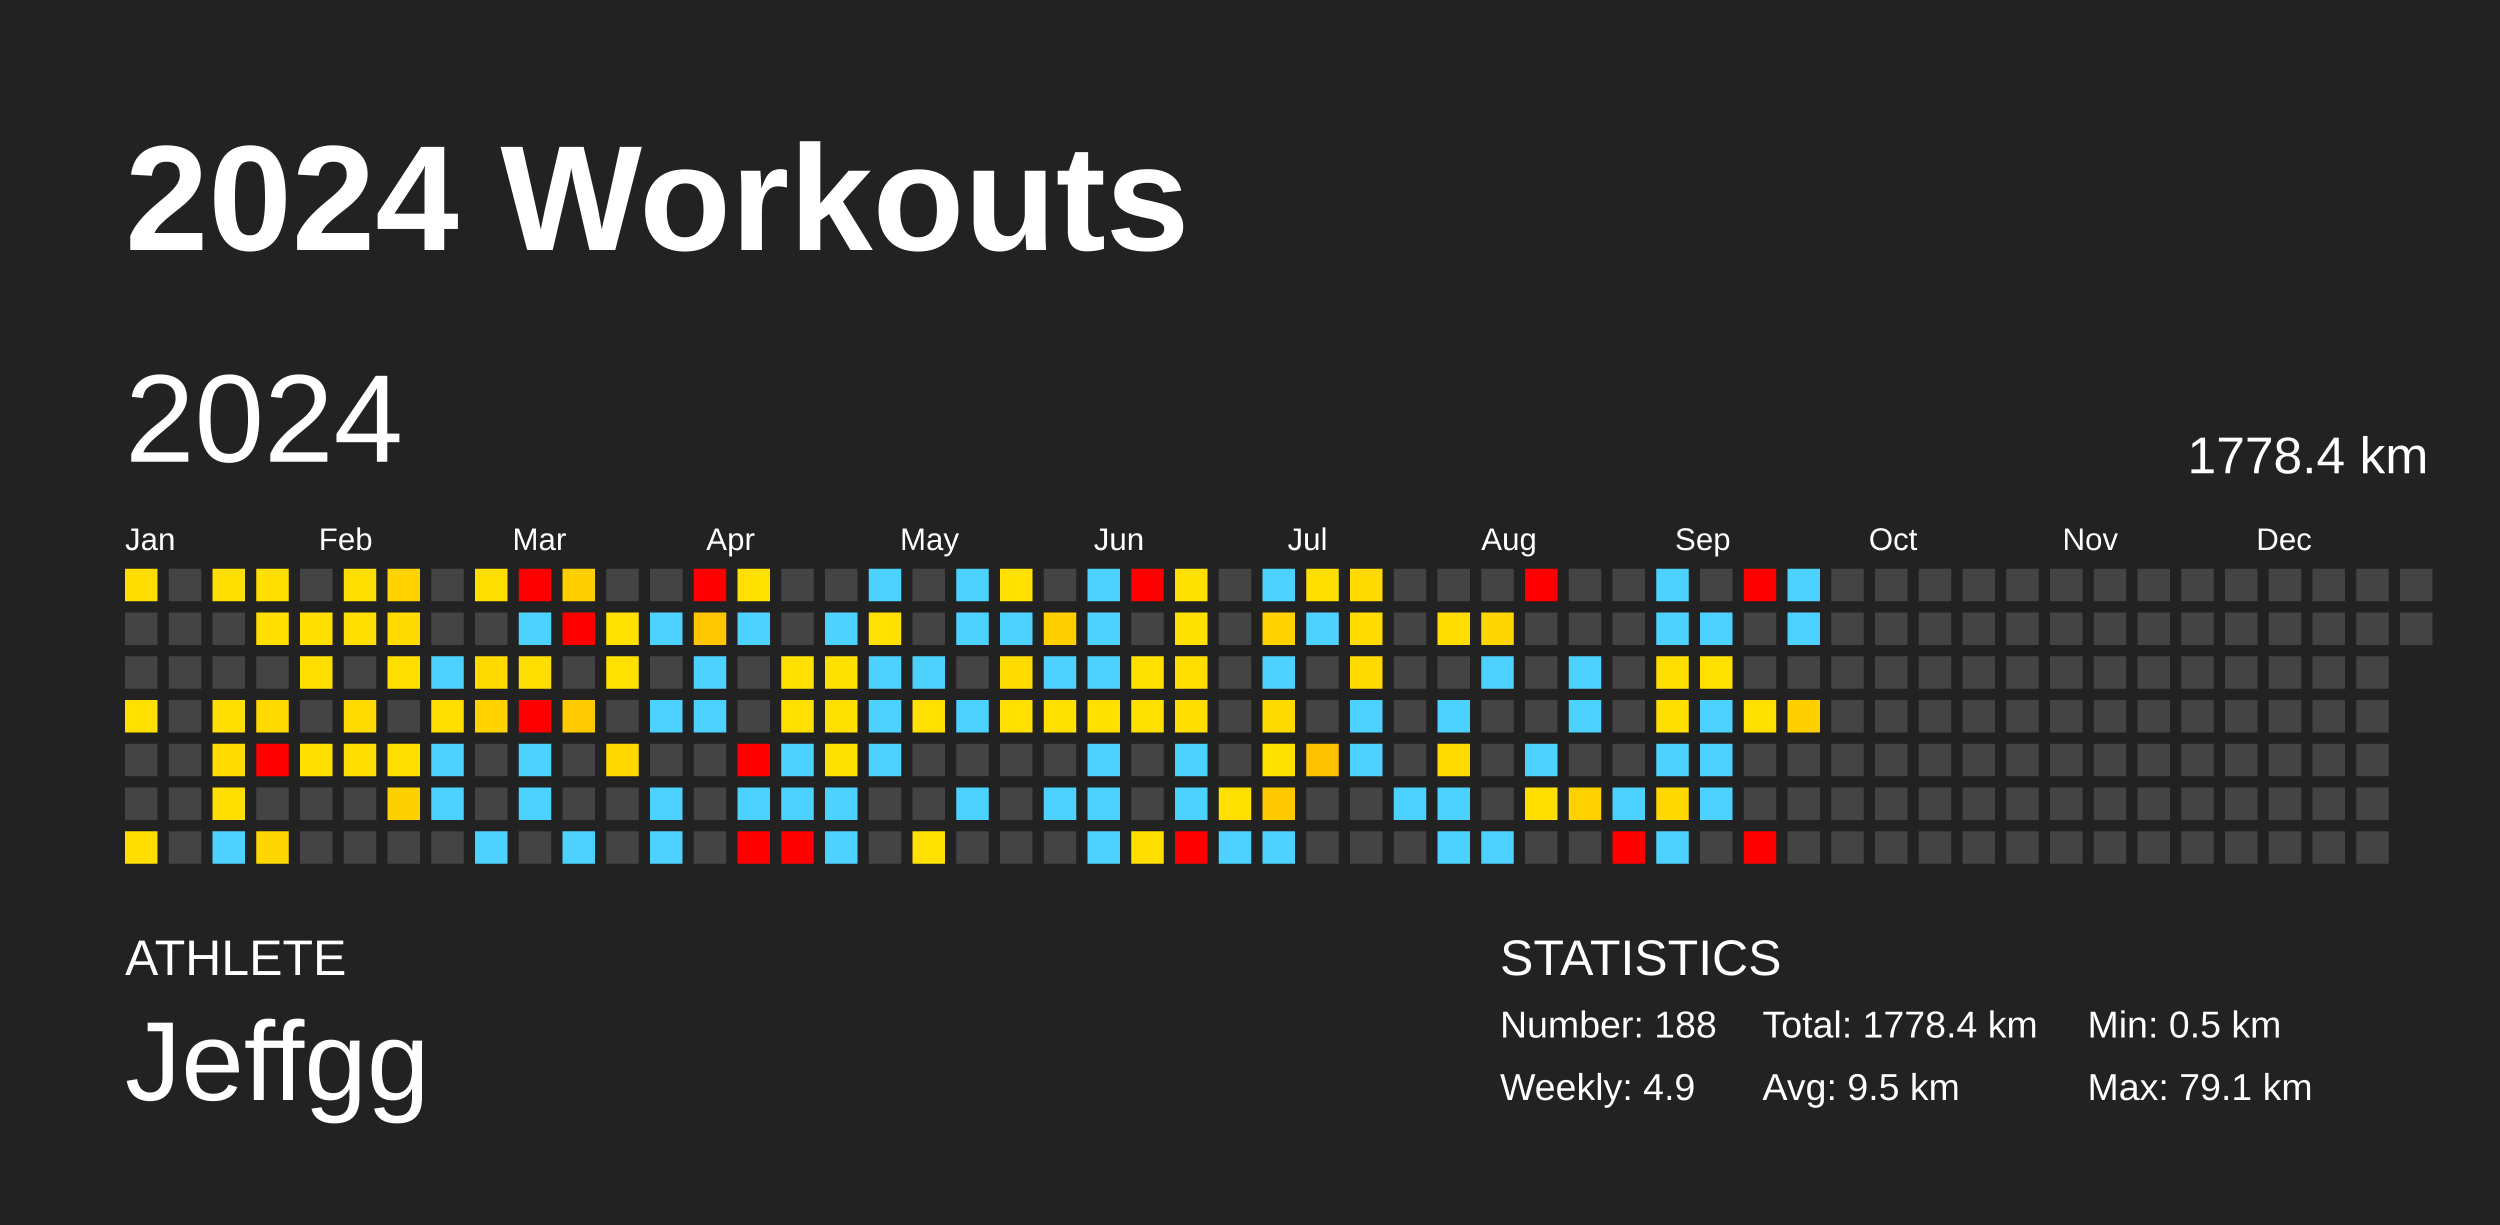
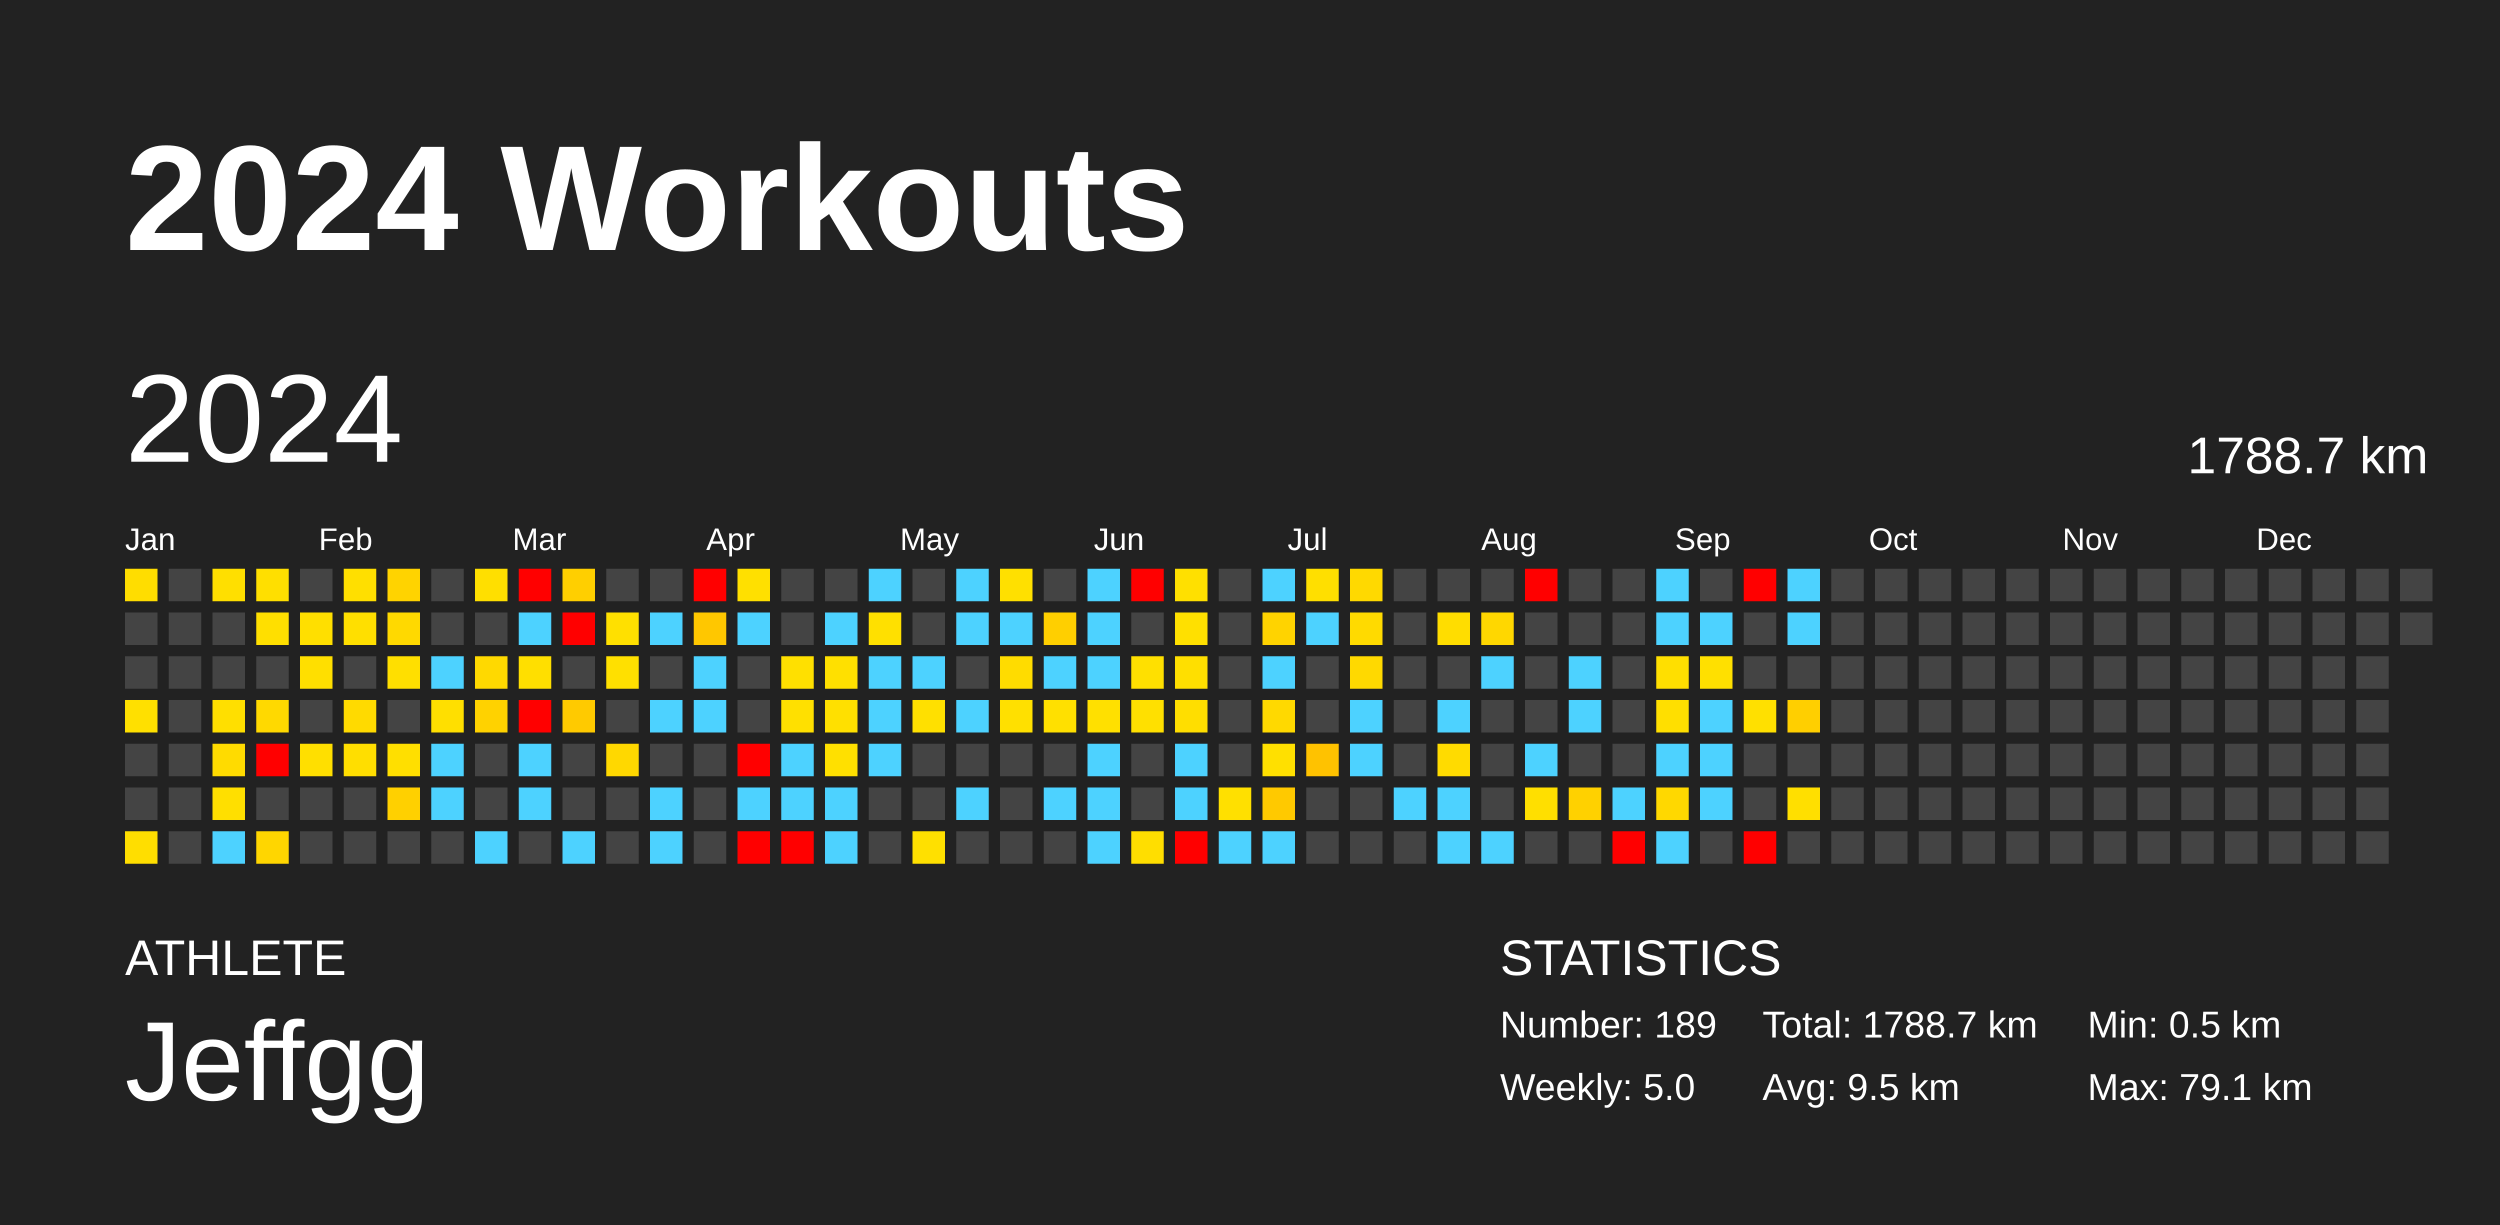
<svg xmlns="http://www.w3.org/2000/svg" baseProfile="full" height="98mm" version="1.1" viewBox="0,0,200,98" width="200mm">
  <defs />
  <rect fill="#222222" height="98" width="200" x="0" y="0" />
  <text fill="#FFFFFF" style="font-size:12px; font-family:Arial; font-weight:bold;" x="10" y="20">2024 Workouts</text>
  <text fill="#FFFFFF" style="font-size:4px; font-family:Arial" x="10" y="78">ATHLETE</text>
  <text fill="#FFFFFF" style="font-size:9px; font-family:Arial" x="10" y="88">Jeffgg</text>
  <text fill="#FFFFFF" style="font-size:4px; font-family:Arial" x="120" y="78">STATISTICS</text>
-   <text fill="#FFFFFF" style="font-size:3px; font-family:Arial" x="120" y="83">Number: 188</text>
-   <text fill="#FFFFFF" style="font-size:3px; font-family:Arial" x="120" y="88">Weekly: 4.9</text>
-   <text fill="#FFFFFF" style="font-size:3px; font-family:Arial" x="141" y="83">Total: 1778.4 km</text>
+   <text fill="#FFFFFF" style="font-size:3px; font-family:Arial" x="120" y="83">Number: 189</text>
+   <text fill="#FFFFFF" style="font-size:3px; font-family:Arial" x="120" y="88">Weekly: 5.0</text>
+   <text fill="#FFFFFF" style="font-size:3px; font-family:Arial" x="141" y="83">Total: 1788.7 km</text>
  <text fill="#FFFFFF" style="font-size:3px; font-family:Arial" x="141" y="88">Avg: 9.5 km</text>
  <text fill="#FFFFFF" style="font-size:3px; font-family:Arial" x="167" y="83">Min: 0.5 km</text>
  <text fill="#FFFFFF" style="font-size:3px; font-family:Arial" x="167" y="88">Max: 79.1 km</text>
  <text dominant-baseline="hanging" fill="#FFFFFF" style="font-size:10.0px; font-family:Arial;" x="10" y="30">2024</text>
-   <text dominant-baseline="hanging" fill="#FFFFFF" style="font-size:4.125px; font-family:Arial;" x="175" y="35">1778.4 km</text>
+   <text dominant-baseline="hanging" fill="#FFFFFF" style="font-size:4.125px; font-family:Arial;" x="175" y="35">1788.7 km</text>
  <text fill="#FFFFFF" style="font-size:2.5px; font-family:Arial" x="10.0" y="44">Jan</text>
  <text fill="#FFFFFF" style="font-size:2.5px; font-family:Arial" x="25.5" y="44">Feb</text>
  <text fill="#FFFFFF" style="font-size:2.5px; font-family:Arial" x="41.0" y="44">Mar</text>
  <text fill="#FFFFFF" style="font-size:2.5px; font-family:Arial" x="56.5" y="44">Apr</text>
  <text fill="#FFFFFF" style="font-size:2.5px; font-family:Arial" x="72.0" y="44">May</text>
  <text fill="#FFFFFF" style="font-size:2.5px; font-family:Arial" x="87.5" y="44">Jun</text>
  <text fill="#FFFFFF" style="font-size:2.5px; font-family:Arial" x="103.0" y="44">Jul</text>
  <text fill="#FFFFFF" style="font-size:2.5px; font-family:Arial" x="118.5" y="44">Aug</text>
  <text fill="#FFFFFF" style="font-size:2.5px; font-family:Arial" x="134.0" y="44">Sep</text>
  <text fill="#FFFFFF" style="font-size:2.5px; font-family:Arial" x="149.5" y="44">Oct</text>
  <text fill="#FFFFFF" style="font-size:2.5px; font-family:Arial" x="165.0" y="44">Nov</text>
  <text fill="#FFFFFF" style="font-size:2.5px; font-family:Arial" x="180.5" y="44">Dec</text>
  <rect fill="#ffdd00" height="2.6" width="2.6" x="10.0" y="45.5" />
  <rect fill="#444444" height="2.6" width="2.6" x="10.0" y="49.0" />
  <rect fill="#444444" height="2.6" width="2.6" x="10.0" y="52.5" />
  <rect fill="#ffe000" height="2.6" width="2.6" x="10.0" y="56.0" />
  <rect fill="#444444" height="2.6" width="2.6" x="10.0" y="59.5" />
  <rect fill="#444444" height="2.6" width="2.6" x="10.0" y="63.0" />
  <rect fill="#ffde00" height="2.6" width="2.6" x="10.0" y="66.5" />
  <rect fill="#444444" height="2.6" width="2.6" x="13.5" y="45.5" />
  <rect fill="#444444" height="2.6" width="2.6" x="13.5" y="49.0" />
  <rect fill="#444444" height="2.6" width="2.6" x="13.5" y="52.5" />
  <rect fill="#444444" height="2.6" width="2.6" x="13.5" y="56.0" />
  <rect fill="#444444" height="2.6" width="2.6" x="13.5" y="59.5" />
  <rect fill="#444444" height="2.6" width="2.6" x="13.5" y="63.0" />
  <rect fill="#444444" height="2.6" width="2.6" x="13.5" y="66.5" />
  <rect fill="#ffdf00" height="2.6" width="2.6" x="17.0" y="45.5" />
  <rect fill="#444444" height="2.6" width="2.6" x="17.0" y="49.0" />
  <rect fill="#444444" height="2.6" width="2.6" x="17.0" y="52.5" />
  <rect fill="#ffdf00" height="2.6" width="2.6" x="17.0" y="56.0" />
  <rect fill="#ffdb00" height="2.6" width="2.6" x="17.0" y="59.5" />
  <rect fill="#ffdf00" height="2.6" width="2.6" x="17.0" y="63.0" />
  <rect fill="#4dd2ff" height="2.6" width="2.6" x="17.0" y="66.5" />
  <rect fill="#ffdf00" height="2.6" width="2.6" x="20.5" y="45.5" />
  <rect fill="#ffdf00" height="2.6" width="2.6" x="20.5" y="49.0" />
  <rect fill="#444444" height="2.6" width="2.6" x="20.5" y="52.5" />
  <rect fill="#ffd900" height="2.6" width="2.6" x="20.5" y="56.0" />
  <rect fill="red" height="2.6" width="2.6" x="20.5" y="59.5" />
  <rect fill="#444444" height="2.6" width="2.6" x="20.5" y="63.0" />
  <rect fill="#ffd600" height="2.6" width="2.6" x="20.5" y="66.5" />
  <rect fill="#444444" height="2.6" width="2.6" x="24.0" y="45.5" />
  <rect fill="#ffdf00" height="2.6" width="2.6" x="24.0" y="49.0" />
  <rect fill="#ffdf00" height="2.6" width="2.6" x="24.0" y="52.5" />
  <rect fill="#444444" height="2.6" width="2.6" x="24.0" y="56.0" />
  <rect fill="#ffdf00" height="2.6" width="2.6" x="24.0" y="59.5" />
  <rect fill="#444444" height="2.6" width="2.6" x="24.0" y="63.0" />
  <rect fill="#444444" height="2.6" width="2.6" x="24.0" y="66.5" />
  <rect fill="#ffdf00" height="2.6" width="2.6" x="27.5" y="45.5" />
  <rect fill="#ffdf00" height="2.6" width="2.6" x="27.5" y="49.0" />
  <rect fill="#444444" height="2.6" width="2.6" x="27.5" y="52.5" />
  <rect fill="#ffda00" height="2.6" width="2.6" x="27.5" y="56.0" />
  <rect fill="#ffde00" height="2.6" width="2.6" x="27.5" y="59.5" />
  <rect fill="#444444" height="2.6" width="2.6" x="27.5" y="63.0" />
  <rect fill="#444444" height="2.6" width="2.6" x="27.5" y="66.5" />
  <rect fill="#ffd300" height="2.6" width="2.6" x="31.0" y="45.5" />
  <rect fill="#ffd900" height="2.6" width="2.6" x="31.0" y="49.0" />
  <rect fill="#ffdf00" height="2.6" width="2.6" x="31.0" y="52.5" />
  <rect fill="#444444" height="2.6" width="2.6" x="31.0" y="56.0" />
  <rect fill="#ffdf00" height="2.6" width="2.6" x="31.0" y="59.5" />
  <rect fill="#ffd000" height="2.6" width="2.6" x="31.0" y="63.0" />
  <rect fill="#444444" height="2.6" width="2.6" x="31.0" y="66.5" />
  <rect fill="#444444" height="2.6" width="2.6" x="34.5" y="45.5" />
  <rect fill="#444444" height="2.6" width="2.6" x="34.5" y="49.0" />
  <rect fill="#4dd2ff" height="2.6" width="2.6" x="34.5" y="52.5" />
  <rect fill="#ffdf00" height="2.6" width="2.6" x="34.5" y="56.0" />
  <rect fill="#4dd2ff" height="2.6" width="2.6" x="34.5" y="59.5" />
  <rect fill="#4dd2ff" height="2.6" width="2.6" x="34.5" y="63.0" />
  <rect fill="#444444" height="2.6" width="2.6" x="34.5" y="66.5" />
  <rect fill="#ffdf00" height="2.6" width="2.6" x="38.0" y="45.5" />
  <rect fill="#444444" height="2.6" width="2.6" x="38.0" y="49.0" />
  <rect fill="#ffd900" height="2.6" width="2.6" x="38.0" y="52.5" />
  <rect fill="#ffd200" height="2.6" width="2.6" x="38.0" y="56.0" />
  <rect fill="#444444" height="2.6" width="2.6" x="38.0" y="59.5" />
  <rect fill="#444444" height="2.6" width="2.6" x="38.0" y="63.0" />
  <rect fill="#4dd2ff" height="2.6" width="2.6" x="38.0" y="66.5" />
  <rect fill="red" height="2.6" width="2.6" x="41.5" y="45.5" />
  <rect fill="#4dd2ff" height="2.6" width="2.6" x="41.5" y="49.0" />
  <rect fill="#ffdf00" height="2.6" width="2.6" x="41.5" y="52.5" />
  <rect fill="red" height="2.6" width="2.6" x="41.5" y="56.0" />
  <rect fill="#4dd2ff" height="2.6" width="2.6" x="41.5" y="59.5" />
  <rect fill="#4dd2ff" height="2.6" width="2.6" x="41.5" y="63.0" />
  <rect fill="#444444" height="2.6" width="2.6" x="41.5" y="66.5" />
  <rect fill="#ffcf00" height="2.6" width="2.6" x="45.0" y="45.5" />
  <rect fill="red" height="2.6" width="2.6" x="45.0" y="49.0" />
  <rect fill="#444444" height="2.6" width="2.6" x="45.0" y="52.5" />
  <rect fill="#ffca00" height="2.6" width="2.6" x="45.0" y="56.0" />
  <rect fill="#444444" height="2.6" width="2.6" x="45.0" y="59.5" />
  <rect fill="#444444" height="2.6" width="2.6" x="45.0" y="63.0" />
  <rect fill="#4dd2ff" height="2.6" width="2.6" x="45.0" y="66.5" />
  <rect fill="#444444" height="2.6" width="2.6" x="48.5" y="45.5" />
  <rect fill="#ffe000" height="2.6" width="2.6" x="48.5" y="49.0" />
  <rect fill="#ffe000" height="2.6" width="2.6" x="48.5" y="52.5" />
  <rect fill="#444444" height="2.6" width="2.6" x="48.5" y="56.0" />
  <rect fill="#ffd800" height="2.6" width="2.6" x="48.5" y="59.5" />
  <rect fill="#444444" height="2.6" width="2.6" x="48.5" y="63.0" />
  <rect fill="#444444" height="2.6" width="2.6" x="48.5" y="66.5" />
  <rect fill="#444444" height="2.6" width="2.6" x="52.0" y="45.5" />
  <rect fill="#4dd2ff" height="2.6" width="2.6" x="52.0" y="49.0" />
  <rect fill="#444444" height="2.6" width="2.6" x="52.0" y="52.5" />
  <rect fill="#4dd2ff" height="2.6" width="2.6" x="52.0" y="56.0" />
  <rect fill="#444444" height="2.6" width="2.6" x="52.0" y="59.5" />
  <rect fill="#4dd2ff" height="2.6" width="2.6" x="52.0" y="63.0" />
  <rect fill="#4dd2ff" height="2.6" width="2.6" x="52.0" y="66.5" />
  <rect fill="red" height="2.6" width="2.6" x="55.5" y="45.5" />
  <rect fill="#ffc700" height="2.6" width="2.6" x="55.5" y="49.0" />
  <rect fill="#4dd2ff" height="2.6" width="2.6" x="55.5" y="52.5" />
  <rect fill="#4dd2ff" height="2.6" width="2.6" x="55.5" y="56.0" />
  <rect fill="#444444" height="2.6" width="2.6" x="55.5" y="59.5" />
  <rect fill="#444444" height="2.6" width="2.6" x="55.5" y="63.0" />
  <rect fill="#444444" height="2.6" width="2.6" x="55.5" y="66.5" />
  <rect fill="#ffe000" height="2.6" width="2.6" x="59.0" y="45.5" />
  <rect fill="#4dd2ff" height="2.6" width="2.6" x="59.0" y="49.0" />
  <rect fill="#444444" height="2.6" width="2.6" x="59.0" y="52.5" />
  <rect fill="#444444" height="2.6" width="2.6" x="59.0" y="56.0" />
  <rect fill="red" height="2.6" width="2.6" x="59.0" y="59.5" />
  <rect fill="#4dd2ff" height="2.6" width="2.6" x="59.0" y="63.0" />
  <rect fill="red" height="2.6" width="2.6" x="59.0" y="66.5" />
  <rect fill="#444444" height="2.6" width="2.6" x="62.5" y="45.5" />
  <rect fill="#444444" height="2.6" width="2.6" x="62.5" y="49.0" />
  <rect fill="#ffe000" height="2.6" width="2.6" x="62.5" y="52.5" />
  <rect fill="#ffe000" height="2.6" width="2.6" x="62.5" y="56.0" />
  <rect fill="#4dd2ff" height="2.6" width="2.6" x="62.5" y="59.5" />
  <rect fill="#4dd2ff" height="2.6" width="2.6" x="62.5" y="63.0" />
  <rect fill="red" height="2.6" width="2.6" x="62.5" y="66.5" />
  <rect fill="#444444" height="2.6" width="2.6" x="66.0" y="45.5" />
  <rect fill="#4dd2ff" height="2.6" width="2.6" x="66.0" y="49.0" />
  <rect fill="#ffe000" height="2.6" width="2.6" x="66.0" y="52.5" />
  <rect fill="#ffe000" height="2.6" width="2.6" x="66.0" y="56.0" />
  <rect fill="#ffe000" height="2.6" width="2.6" x="66.0" y="59.5" />
  <rect fill="#4dd2ff" height="2.6" width="2.6" x="66.0" y="63.0" />
  <rect fill="#4dd2ff" height="2.6" width="2.6" x="66.0" y="66.5" />
  <rect fill="#4dd2ff" height="2.6" width="2.6" x="69.5" y="45.5" />
  <rect fill="#ffe000" height="2.6" width="2.6" x="69.5" y="49.0" />
  <rect fill="#4dd2ff" height="2.6" width="2.6" x="69.5" y="52.5" />
  <rect fill="#4dd2ff" height="2.6" width="2.6" x="69.5" y="56.0" />
  <rect fill="#4dd2ff" height="2.6" width="2.6" x="69.5" y="59.5" />
  <rect fill="#444444" height="2.6" width="2.6" x="69.5" y="63.0" />
  <rect fill="#444444" height="2.6" width="2.6" x="69.5" y="66.5" />
  <rect fill="#444444" height="2.6" width="2.6" x="73.0" y="45.5" />
  <rect fill="#444444" height="2.6" width="2.6" x="73.0" y="49.0" />
  <rect fill="#4dd2ff" height="2.6" width="2.6" x="73.0" y="52.5" />
  <rect fill="#ffe000" height="2.6" width="2.6" x="73.0" y="56.0" />
  <rect fill="#444444" height="2.6" width="2.6" x="73.0" y="59.5" />
  <rect fill="#444444" height="2.6" width="2.6" x="73.0" y="63.0" />
  <rect fill="#ffe000" height="2.6" width="2.6" x="73.0" y="66.5" />
  <rect fill="#4dd2ff" height="2.6" width="2.6" x="76.5" y="45.5" />
  <rect fill="#4dd2ff" height="2.6" width="2.6" x="76.5" y="49.0" />
  <rect fill="#444444" height="2.6" width="2.6" x="76.5" y="52.5" />
  <rect fill="#4dd2ff" height="2.6" width="2.6" x="76.5" y="56.0" />
  <rect fill="#444444" height="2.6" width="2.6" x="76.5" y="59.5" />
  <rect fill="#4dd2ff" height="2.6" width="2.6" x="76.5" y="63.0" />
  <rect fill="#444444" height="2.6" width="2.6" x="76.5" y="66.5" />
  <rect fill="#ffe000" height="2.6" width="2.6" x="80.0" y="45.5" />
  <rect fill="#4dd2ff" height="2.6" width="2.6" x="80.0" y="49.0" />
  <rect fill="#ffdc00" height="2.6" width="2.6" x="80.0" y="52.5" />
  <rect fill="#ffe000" height="2.6" width="2.6" x="80.0" y="56.0" />
  <rect fill="#444444" height="2.6" width="2.6" x="80.0" y="59.5" />
  <rect fill="#444444" height="2.6" width="2.6" x="80.0" y="63.0" />
  <rect fill="#444444" height="2.6" width="2.6" x="80.0" y="66.5" />
  <rect fill="#444444" height="2.6" width="2.6" x="83.5" y="45.5" />
  <rect fill="#ffcf00" height="2.6" width="2.6" x="83.5" y="49.0" />
  <rect fill="#4dd2ff" height="2.6" width="2.6" x="83.5" y="52.5" />
  <rect fill="#ffe000" height="2.6" width="2.6" x="83.5" y="56.0" />
  <rect fill="#444444" height="2.6" width="2.6" x="83.5" y="59.5" />
  <rect fill="#4dd2ff" height="2.6" width="2.6" x="83.5" y="63.0" />
  <rect fill="#444444" height="2.6" width="2.6" x="83.5" y="66.5" />
  <rect fill="#4dd2ff" height="2.6" width="2.6" x="87.0" y="45.5" />
  <rect fill="#4dd2ff" height="2.6" width="2.6" x="87.0" y="49.0" />
  <rect fill="#4dd2ff" height="2.6" width="2.6" x="87.0" y="52.5" />
  <rect fill="#ffe000" height="2.6" width="2.6" x="87.0" y="56.0" />
  <rect fill="#4dd2ff" height="2.6" width="2.6" x="87.0" y="59.5" />
  <rect fill="#4dd2ff" height="2.6" width="2.6" x="87.0" y="63.0" />
  <rect fill="#4dd2ff" height="2.6" width="2.6" x="87.0" y="66.5" />
  <rect fill="red" height="2.6" width="2.6" x="90.5" y="45.5" />
  <rect fill="#444444" height="2.6" width="2.6" x="90.5" y="49.0" />
  <rect fill="#ffe000" height="2.6" width="2.6" x="90.5" y="52.5" />
  <rect fill="#ffe000" height="2.6" width="2.6" x="90.5" y="56.0" />
  <rect fill="#444444" height="2.6" width="2.6" x="90.5" y="59.5" />
  <rect fill="#444444" height="2.6" width="2.6" x="90.5" y="63.0" />
  <rect fill="#ffde00" height="2.6" width="2.6" x="90.5" y="66.5" />
  <rect fill="#ffe000" height="2.6" width="2.6" x="94.0" y="45.5" />
  <rect fill="#ffe000" height="2.6" width="2.6" x="94.0" y="49.0" />
  <rect fill="#ffdf00" height="2.6" width="2.6" x="94.0" y="52.5" />
  <rect fill="#ffde00" height="2.6" width="2.6" x="94.0" y="56.0" />
  <rect fill="#4dd2ff" height="2.6" width="2.6" x="94.0" y="59.5" />
  <rect fill="#4dd2ff" height="2.6" width="2.6" x="94.0" y="63.0" />
  <rect fill="red" height="2.6" width="2.6" x="94.0" y="66.5" />
  <rect fill="#444444" height="2.6" width="2.6" x="97.5" y="45.5" />
  <rect fill="#444444" height="2.6" width="2.6" x="97.5" y="49.0" />
  <rect fill="#444444" height="2.6" width="2.6" x="97.5" y="52.5" />
  <rect fill="#444444" height="2.6" width="2.6" x="97.5" y="56.0" />
  <rect fill="#444444" height="2.6" width="2.6" x="97.5" y="59.5" />
  <rect fill="#ffe000" height="2.6" width="2.6" x="97.5" y="63.0" />
  <rect fill="#4dd2ff" height="2.6" width="2.6" x="97.5" y="66.5" />
  <rect fill="#4dd2ff" height="2.6" width="2.6" x="101.0" y="45.5" />
  <rect fill="#ffd300" height="2.6" width="2.6" x="101.0" y="49.0" />
  <rect fill="#4dd2ff" height="2.6" width="2.6" x="101.0" y="52.5" />
  <rect fill="#ffd900" height="2.6" width="2.6" x="101.0" y="56.0" />
  <rect fill="#ffe000" height="2.6" width="2.6" x="101.0" y="59.5" />
  <rect fill="#ffc900" height="2.6" width="2.6" x="101.0" y="63.0" />
  <rect fill="#4dd2ff" height="2.6" width="2.6" x="101.0" y="66.5" />
  <rect fill="#ffdf00" height="2.6" width="2.6" x="104.5" y="45.5" />
  <rect fill="#4dd2ff" height="2.6" width="2.6" x="104.5" y="49.0" />
  <rect fill="#444444" height="2.6" width="2.6" x="104.5" y="52.5" />
  <rect fill="#444444" height="2.6" width="2.6" x="104.5" y="56.0" />
  <rect fill="#ffc200" height="2.6" width="2.6" x="104.5" y="59.5" />
  <rect fill="#444444" height="2.6" width="2.6" x="104.5" y="63.0" />
  <rect fill="#444444" height="2.6" width="2.6" x="104.5" y="66.5" />
  <rect fill="#ffd900" height="2.6" width="2.6" x="108.0" y="45.5" />
  <rect fill="#ffda00" height="2.6" width="2.6" x="108.0" y="49.0" />
  <rect fill="#ffd900" height="2.6" width="2.6" x="108.0" y="52.5" />
  <rect fill="#4dd2ff" height="2.6" width="2.6" x="108.0" y="56.0" />
  <rect fill="#4dd2ff" height="2.6" width="2.6" x="108.0" y="59.5" />
  <rect fill="#444444" height="2.6" width="2.6" x="108.0" y="63.0" />
  <rect fill="#444444" height="2.6" width="2.6" x="108.0" y="66.5" />
  <rect fill="#444444" height="2.6" width="2.6" x="111.5" y="45.5" />
  <rect fill="#444444" height="2.6" width="2.6" x="111.5" y="49.0" />
  <rect fill="#444444" height="2.6" width="2.6" x="111.5" y="52.5" />
  <rect fill="#444444" height="2.6" width="2.6" x="111.5" y="56.0" />
  <rect fill="#444444" height="2.6" width="2.6" x="111.5" y="59.5" />
  <rect fill="#4dd2ff" height="2.6" width="2.6" x="111.5" y="63.0" />
  <rect fill="#444444" height="2.6" width="2.6" x="111.5" y="66.5" />
  <rect fill="#444444" height="2.6" width="2.6" x="115.0" y="45.5" />
  <rect fill="#ffdd00" height="2.6" width="2.6" x="115.0" y="49.0" />
  <rect fill="#444444" height="2.6" width="2.6" x="115.0" y="52.5" />
  <rect fill="#4dd2ff" height="2.6" width="2.6" x="115.0" y="56.0" />
  <rect fill="#ffdb00" height="2.6" width="2.6" x="115.0" y="59.5" />
  <rect fill="#4dd2ff" height="2.6" width="2.6" x="115.0" y="63.0" />
  <rect fill="#4dd2ff" height="2.6" width="2.6" x="115.0" y="66.5" />
  <rect fill="#444444" height="2.6" width="2.6" x="118.5" y="45.5" />
  <rect fill="#ffd700" height="2.6" width="2.6" x="118.5" y="49.0" />
  <rect fill="#4dd2ff" height="2.6" width="2.6" x="118.5" y="52.5" />
  <rect fill="#444444" height="2.6" width="2.6" x="118.5" y="56.0" />
  <rect fill="#444444" height="2.6" width="2.6" x="118.5" y="59.5" />
  <rect fill="#444444" height="2.6" width="2.6" x="118.5" y="63.0" />
  <rect fill="#4dd2ff" height="2.6" width="2.6" x="118.5" y="66.5" />
  <rect fill="red" height="2.6" width="2.6" x="122.0" y="45.5" />
  <rect fill="#444444" height="2.6" width="2.6" x="122.0" y="49.0" />
  <rect fill="#444444" height="2.6" width="2.6" x="122.0" y="52.5" />
  <rect fill="#444444" height="2.6" width="2.6" x="122.0" y="56.0" />
  <rect fill="#4dd2ff" height="2.6" width="2.6" x="122.0" y="59.5" />
  <rect fill="#ffdf00" height="2.6" width="2.6" x="122.0" y="63.0" />
  <rect fill="#444444" height="2.6" width="2.6" x="122.0" y="66.5" />
  <rect fill="#444444" height="2.6" width="2.6" x="125.5" y="45.5" />
  <rect fill="#444444" height="2.6" width="2.6" x="125.5" y="49.0" />
  <rect fill="#4dd2ff" height="2.6" width="2.6" x="125.5" y="52.5" />
  <rect fill="#4dd2ff" height="2.6" width="2.6" x="125.5" y="56.0" />
  <rect fill="#444444" height="2.6" width="2.6" x="125.5" y="59.5" />
  <rect fill="#ffd100" height="2.6" width="2.6" x="125.5" y="63.0" />
  <rect fill="#444444" height="2.6" width="2.6" x="125.5" y="66.5" />
  <rect fill="#444444" height="2.6" width="2.6" x="129.0" y="45.5" />
  <rect fill="#444444" height="2.6" width="2.6" x="129.0" y="49.0" />
  <rect fill="#444444" height="2.6" width="2.6" x="129.0" y="52.5" />
  <rect fill="#444444" height="2.6" width="2.6" x="129.0" y="56.0" />
  <rect fill="#444444" height="2.6" width="2.6" x="129.0" y="59.5" />
  <rect fill="#4dd2ff" height="2.6" width="2.6" x="129.0" y="63.0" />
  <rect fill="red" height="2.6" width="2.6" x="129.0" y="66.5" />
  <rect fill="#4dd2ff" height="2.6" width="2.6" x="132.5" y="45.5" />
  <rect fill="#4dd2ff" height="2.6" width="2.6" x="132.5" y="49.0" />
  <rect fill="#ffdf00" height="2.6" width="2.6" x="132.5" y="52.5" />
  <rect fill="#ffdf00" height="2.6" width="2.6" x="132.5" y="56.0" />
  <rect fill="#4dd2ff" height="2.6" width="2.6" x="132.5" y="59.5" />
  <rect fill="#ffd800" height="2.6" width="2.6" x="132.5" y="63.0" />
  <rect fill="#4dd2ff" height="2.6" width="2.6" x="132.5" y="66.5" />
  <rect fill="#444444" height="2.6" width="2.6" x="136.0" y="45.5" />
  <rect fill="#4dd2ff" height="2.6" width="2.6" x="136.0" y="49.0" />
  <rect fill="#ffe000" height="2.6" width="2.6" x="136.0" y="52.5" />
  <rect fill="#4dd2ff" height="2.6" width="2.6" x="136.0" y="56.0" />
  <rect fill="#4dd2ff" height="2.6" width="2.6" x="136.0" y="59.5" />
  <rect fill="#4dd2ff" height="2.6" width="2.6" x="136.0" y="63.0" />
  <rect fill="#444444" height="2.6" width="2.6" x="136.0" y="66.5" />
  <rect fill="red" height="2.6" width="2.6" x="139.5" y="45.5" />
  <rect fill="#444444" height="2.6" width="2.6" x="139.5" y="49.0" />
  <rect fill="#444444" height="2.6" width="2.6" x="139.5" y="52.5" />
  <rect fill="#ffe000" height="2.6" width="2.6" x="139.5" y="56.0" />
  <rect fill="#444444" height="2.6" width="2.6" x="139.5" y="59.5" />
  <rect fill="#444444" height="2.6" width="2.6" x="139.5" y="63.0" />
  <rect fill="red" height="2.6" width="2.6" x="139.5" y="66.5" />
  <rect fill="#4dd2ff" height="2.6" width="2.6" x="143.0" y="45.5" />
  <rect fill="#4dd2ff" height="2.6" width="2.6" x="143.0" y="49.0" />
  <rect fill="#444444" height="2.6" width="2.6" x="143.0" y="52.5" />
  <rect fill="#ffcf00" height="2.6" width="2.6" x="143.0" y="56.0" />
  <rect fill="#444444" height="2.6" width="2.6" x="143.0" y="59.5" />
-   <rect fill="#444444" height="2.6" width="2.6" x="143.0" y="63.0" />
+   <rect fill="#ffdf00" height="2.6" width="2.6" x="143.0" y="63.0" />
  <rect fill="#444444" height="2.6" width="2.6" x="143.0" y="66.5" />
  <rect fill="#444444" height="2.6" width="2.6" x="146.5" y="45.5" />
  <rect fill="#444444" height="2.6" width="2.6" x="146.5" y="49.0" />
  <rect fill="#444444" height="2.6" width="2.6" x="146.5" y="52.5" />
  <rect fill="#444444" height="2.6" width="2.6" x="146.5" y="56.0" />
  <rect fill="#444444" height="2.6" width="2.6" x="146.5" y="59.5" />
  <rect fill="#444444" height="2.6" width="2.6" x="146.5" y="63.0" />
  <rect fill="#444444" height="2.6" width="2.6" x="146.5" y="66.5" />
  <rect fill="#444444" height="2.6" width="2.6" x="150.0" y="45.5" />
  <rect fill="#444444" height="2.6" width="2.6" x="150.0" y="49.0" />
  <rect fill="#444444" height="2.6" width="2.6" x="150.0" y="52.5" />
  <rect fill="#444444" height="2.6" width="2.6" x="150.0" y="56.0" />
  <rect fill="#444444" height="2.6" width="2.6" x="150.0" y="59.5" />
  <rect fill="#444444" height="2.6" width="2.6" x="150.0" y="63.0" />
  <rect fill="#444444" height="2.6" width="2.6" x="150.0" y="66.5" />
  <rect fill="#444444" height="2.6" width="2.6" x="153.5" y="45.5" />
  <rect fill="#444444" height="2.6" width="2.6" x="153.5" y="49.0" />
  <rect fill="#444444" height="2.6" width="2.6" x="153.5" y="52.5" />
  <rect fill="#444444" height="2.6" width="2.6" x="153.5" y="56.0" />
  <rect fill="#444444" height="2.6" width="2.6" x="153.5" y="59.5" />
  <rect fill="#444444" height="2.6" width="2.6" x="153.5" y="63.0" />
  <rect fill="#444444" height="2.6" width="2.6" x="153.5" y="66.5" />
  <rect fill="#444444" height="2.6" width="2.6" x="157.0" y="45.5" />
  <rect fill="#444444" height="2.6" width="2.6" x="157.0" y="49.0" />
  <rect fill="#444444" height="2.6" width="2.6" x="157.0" y="52.5" />
  <rect fill="#444444" height="2.6" width="2.6" x="157.0" y="56.0" />
  <rect fill="#444444" height="2.6" width="2.6" x="157.0" y="59.5" />
  <rect fill="#444444" height="2.6" width="2.6" x="157.0" y="63.0" />
  <rect fill="#444444" height="2.6" width="2.6" x="157.0" y="66.5" />
  <rect fill="#444444" height="2.6" width="2.6" x="160.5" y="45.5" />
  <rect fill="#444444" height="2.6" width="2.6" x="160.5" y="49.0" />
  <rect fill="#444444" height="2.6" width="2.6" x="160.5" y="52.5" />
  <rect fill="#444444" height="2.6" width="2.6" x="160.5" y="56.0" />
  <rect fill="#444444" height="2.6" width="2.6" x="160.5" y="59.5" />
  <rect fill="#444444" height="2.6" width="2.6" x="160.5" y="63.0" />
  <rect fill="#444444" height="2.6" width="2.6" x="160.5" y="66.5" />
  <rect fill="#444444" height="2.6" width="2.6" x="164.0" y="45.5" />
  <rect fill="#444444" height="2.6" width="2.6" x="164.0" y="49.0" />
  <rect fill="#444444" height="2.6" width="2.6" x="164.0" y="52.5" />
  <rect fill="#444444" height="2.6" width="2.6" x="164.0" y="56.0" />
  <rect fill="#444444" height="2.6" width="2.6" x="164.0" y="59.5" />
  <rect fill="#444444" height="2.6" width="2.6" x="164.0" y="63.0" />
  <rect fill="#444444" height="2.6" width="2.6" x="164.0" y="66.5" />
  <rect fill="#444444" height="2.6" width="2.6" x="167.5" y="45.5" />
  <rect fill="#444444" height="2.6" width="2.6" x="167.5" y="49.0" />
  <rect fill="#444444" height="2.6" width="2.6" x="167.5" y="52.5" />
  <rect fill="#444444" height="2.6" width="2.6" x="167.5" y="56.0" />
  <rect fill="#444444" height="2.6" width="2.6" x="167.5" y="59.5" />
  <rect fill="#444444" height="2.6" width="2.6" x="167.5" y="63.0" />
  <rect fill="#444444" height="2.6" width="2.6" x="167.5" y="66.5" />
  <rect fill="#444444" height="2.6" width="2.6" x="171.0" y="45.5" />
  <rect fill="#444444" height="2.6" width="2.6" x="171.0" y="49.0" />
  <rect fill="#444444" height="2.6" width="2.6" x="171.0" y="52.5" />
  <rect fill="#444444" height="2.6" width="2.6" x="171.0" y="56.0" />
  <rect fill="#444444" height="2.6" width="2.6" x="171.0" y="59.5" />
  <rect fill="#444444" height="2.6" width="2.6" x="171.0" y="63.0" />
  <rect fill="#444444" height="2.6" width="2.6" x="171.0" y="66.5" />
  <rect fill="#444444" height="2.6" width="2.6" x="174.5" y="45.5" />
  <rect fill="#444444" height="2.6" width="2.6" x="174.5" y="49.0" />
  <rect fill="#444444" height="2.6" width="2.6" x="174.5" y="52.5" />
  <rect fill="#444444" height="2.6" width="2.6" x="174.5" y="56.0" />
  <rect fill="#444444" height="2.6" width="2.6" x="174.5" y="59.5" />
  <rect fill="#444444" height="2.6" width="2.6" x="174.5" y="63.0" />
  <rect fill="#444444" height="2.6" width="2.6" x="174.5" y="66.5" />
  <rect fill="#444444" height="2.6" width="2.6" x="178.0" y="45.5" />
  <rect fill="#444444" height="2.6" width="2.6" x="178.0" y="49.0" />
  <rect fill="#444444" height="2.6" width="2.6" x="178.0" y="52.5" />
  <rect fill="#444444" height="2.6" width="2.6" x="178.0" y="56.0" />
  <rect fill="#444444" height="2.6" width="2.6" x="178.0" y="59.5" />
  <rect fill="#444444" height="2.6" width="2.6" x="178.0" y="63.0" />
  <rect fill="#444444" height="2.6" width="2.6" x="178.0" y="66.5" />
  <rect fill="#444444" height="2.6" width="2.6" x="181.5" y="45.5" />
  <rect fill="#444444" height="2.6" width="2.6" x="181.5" y="49.0" />
  <rect fill="#444444" height="2.6" width="2.6" x="181.5" y="52.5" />
  <rect fill="#444444" height="2.6" width="2.6" x="181.5" y="56.0" />
  <rect fill="#444444" height="2.6" width="2.6" x="181.5" y="59.5" />
  <rect fill="#444444" height="2.6" width="2.6" x="181.5" y="63.0" />
  <rect fill="#444444" height="2.6" width="2.6" x="181.5" y="66.5" />
  <rect fill="#444444" height="2.6" width="2.6" x="185.0" y="45.5" />
  <rect fill="#444444" height="2.6" width="2.6" x="185.0" y="49.0" />
  <rect fill="#444444" height="2.6" width="2.6" x="185.0" y="52.5" />
  <rect fill="#444444" height="2.6" width="2.6" x="185.0" y="56.0" />
  <rect fill="#444444" height="2.6" width="2.6" x="185.0" y="59.5" />
  <rect fill="#444444" height="2.6" width="2.6" x="185.0" y="63.0" />
  <rect fill="#444444" height="2.6" width="2.6" x="185.0" y="66.5" />
  <rect fill="#444444" height="2.6" width="2.6" x="188.5" y="45.5" />
  <rect fill="#444444" height="2.6" width="2.6" x="188.5" y="49.0" />
  <rect fill="#444444" height="2.6" width="2.6" x="188.5" y="52.5" />
  <rect fill="#444444" height="2.6" width="2.6" x="188.5" y="56.0" />
  <rect fill="#444444" height="2.6" width="2.6" x="188.5" y="59.5" />
  <rect fill="#444444" height="2.6" width="2.6" x="188.5" y="63.0" />
  <rect fill="#444444" height="2.6" width="2.6" x="188.5" y="66.5" />
  <rect fill="#444444" height="2.6" width="2.6" x="192.0" y="45.5" />
  <rect fill="#444444" height="2.6" width="2.6" x="192.0" y="49.0" />
</svg>
